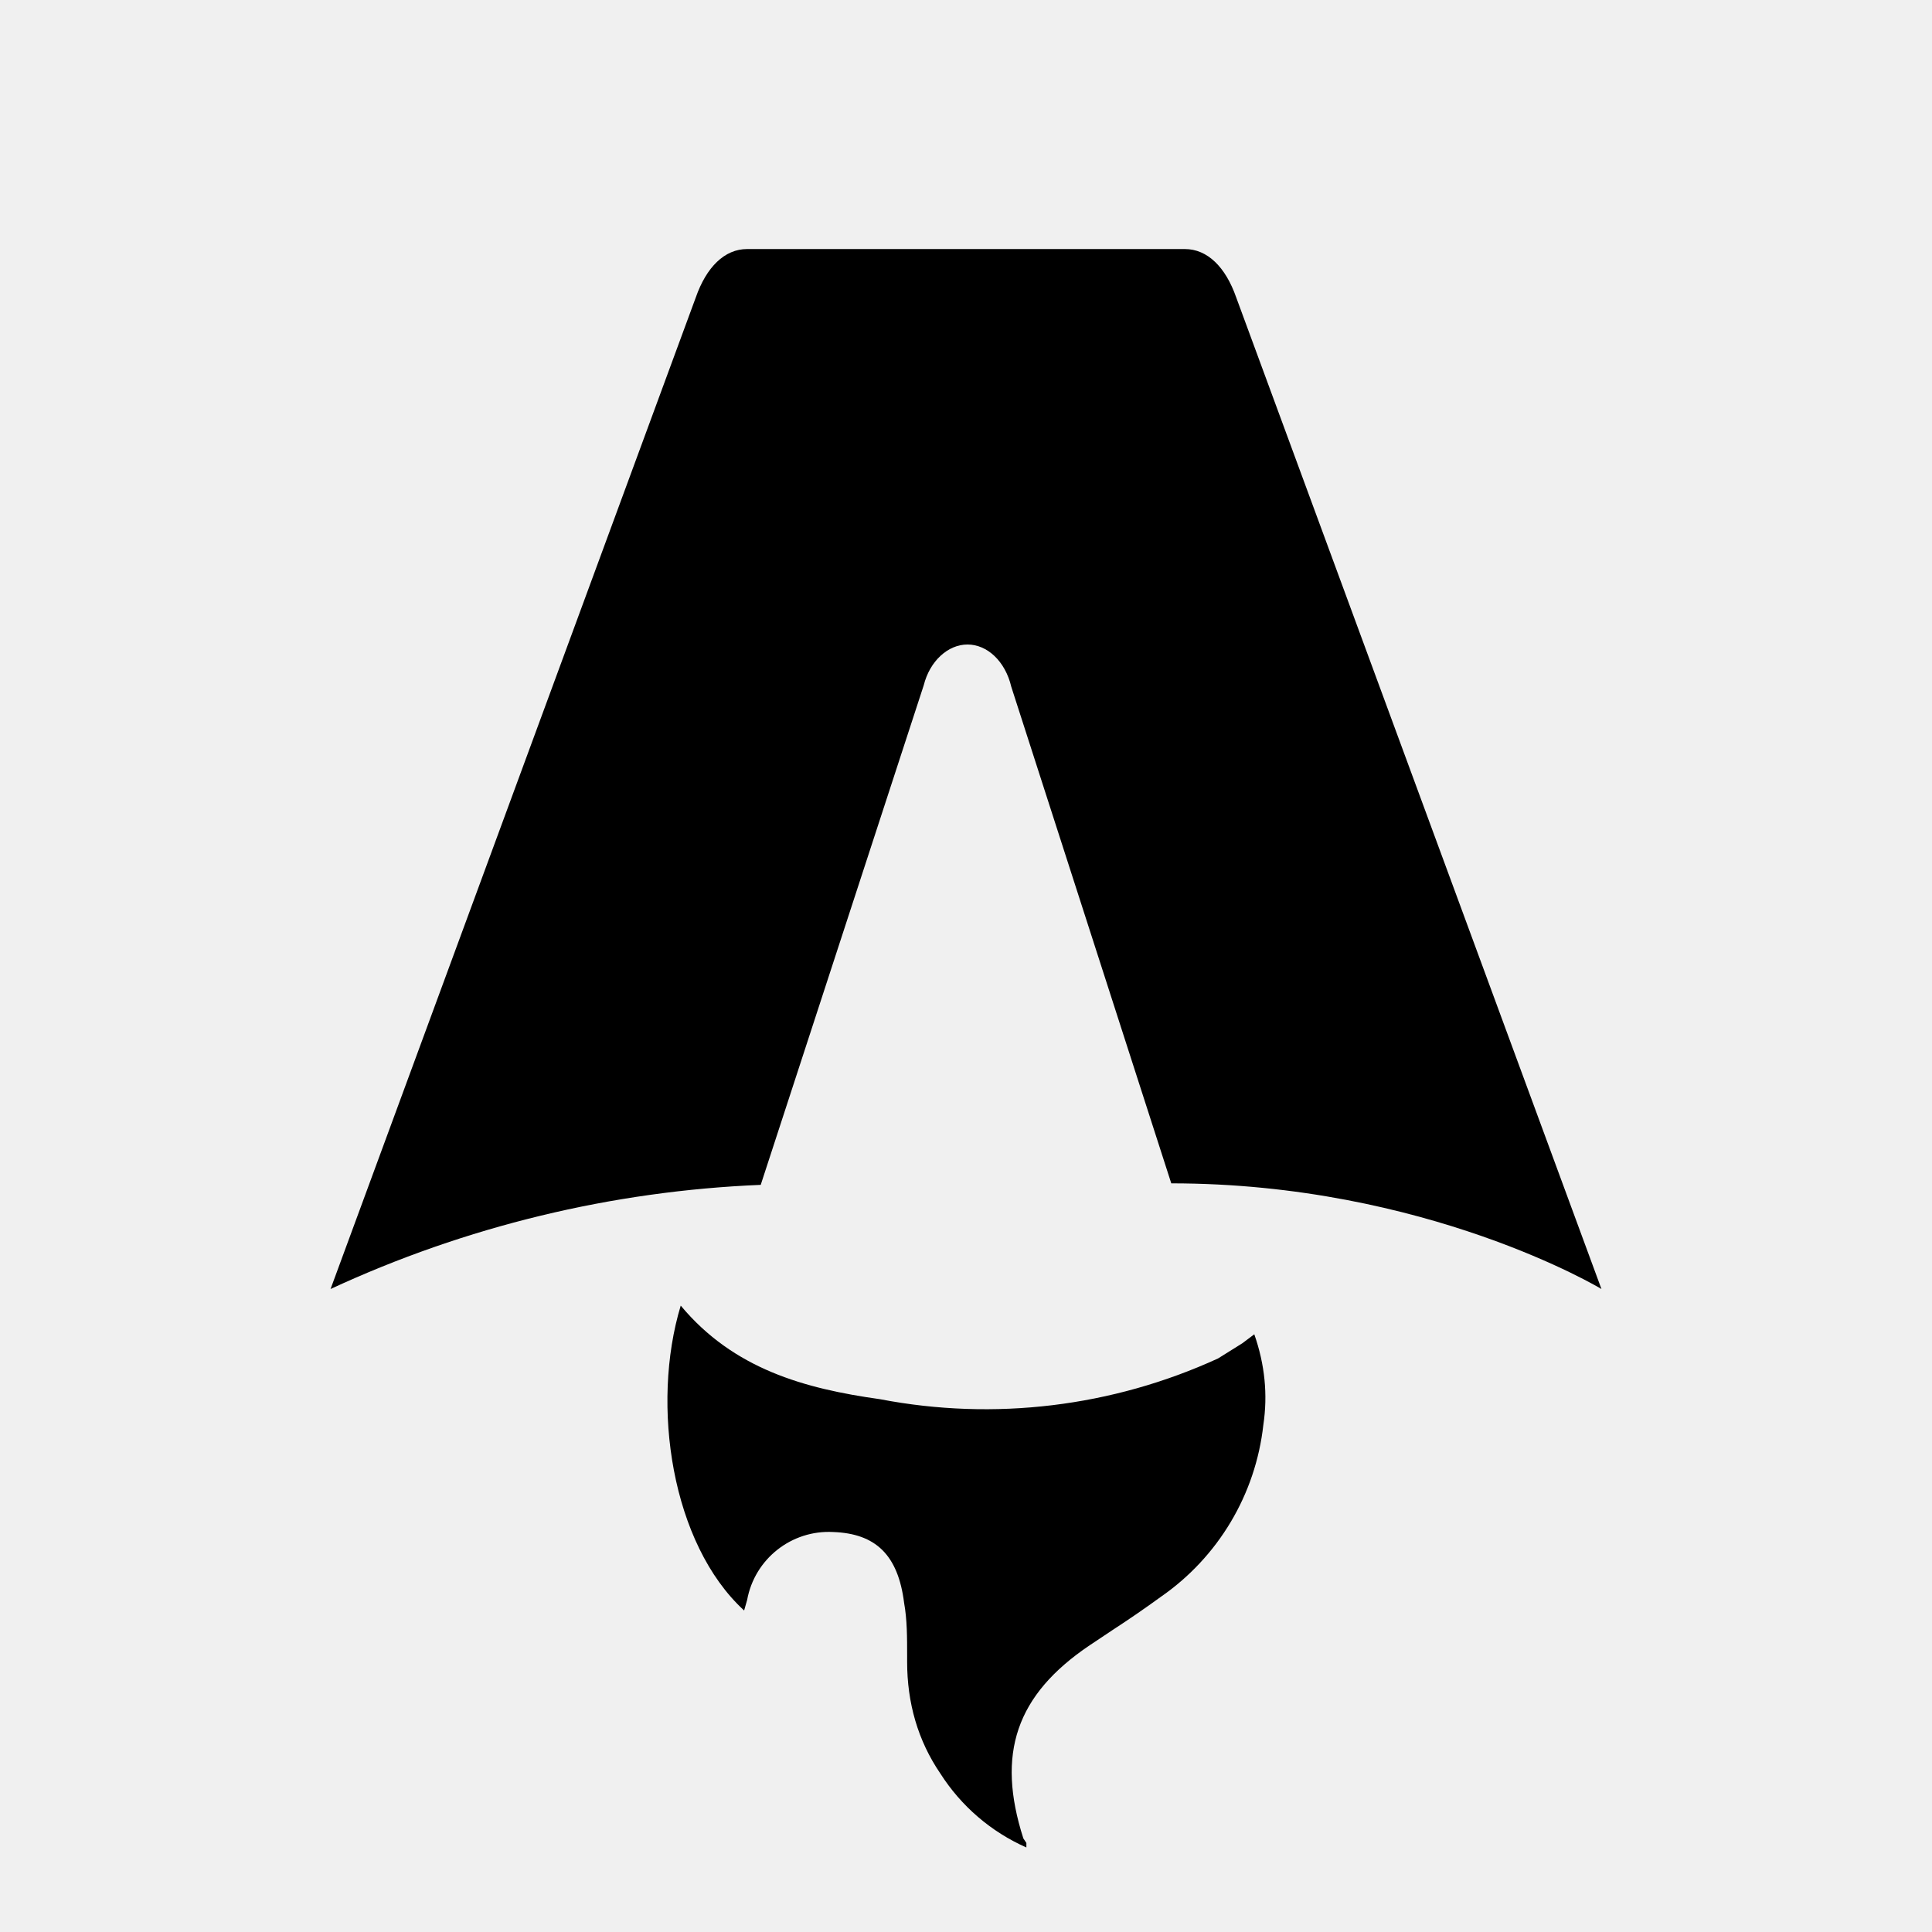
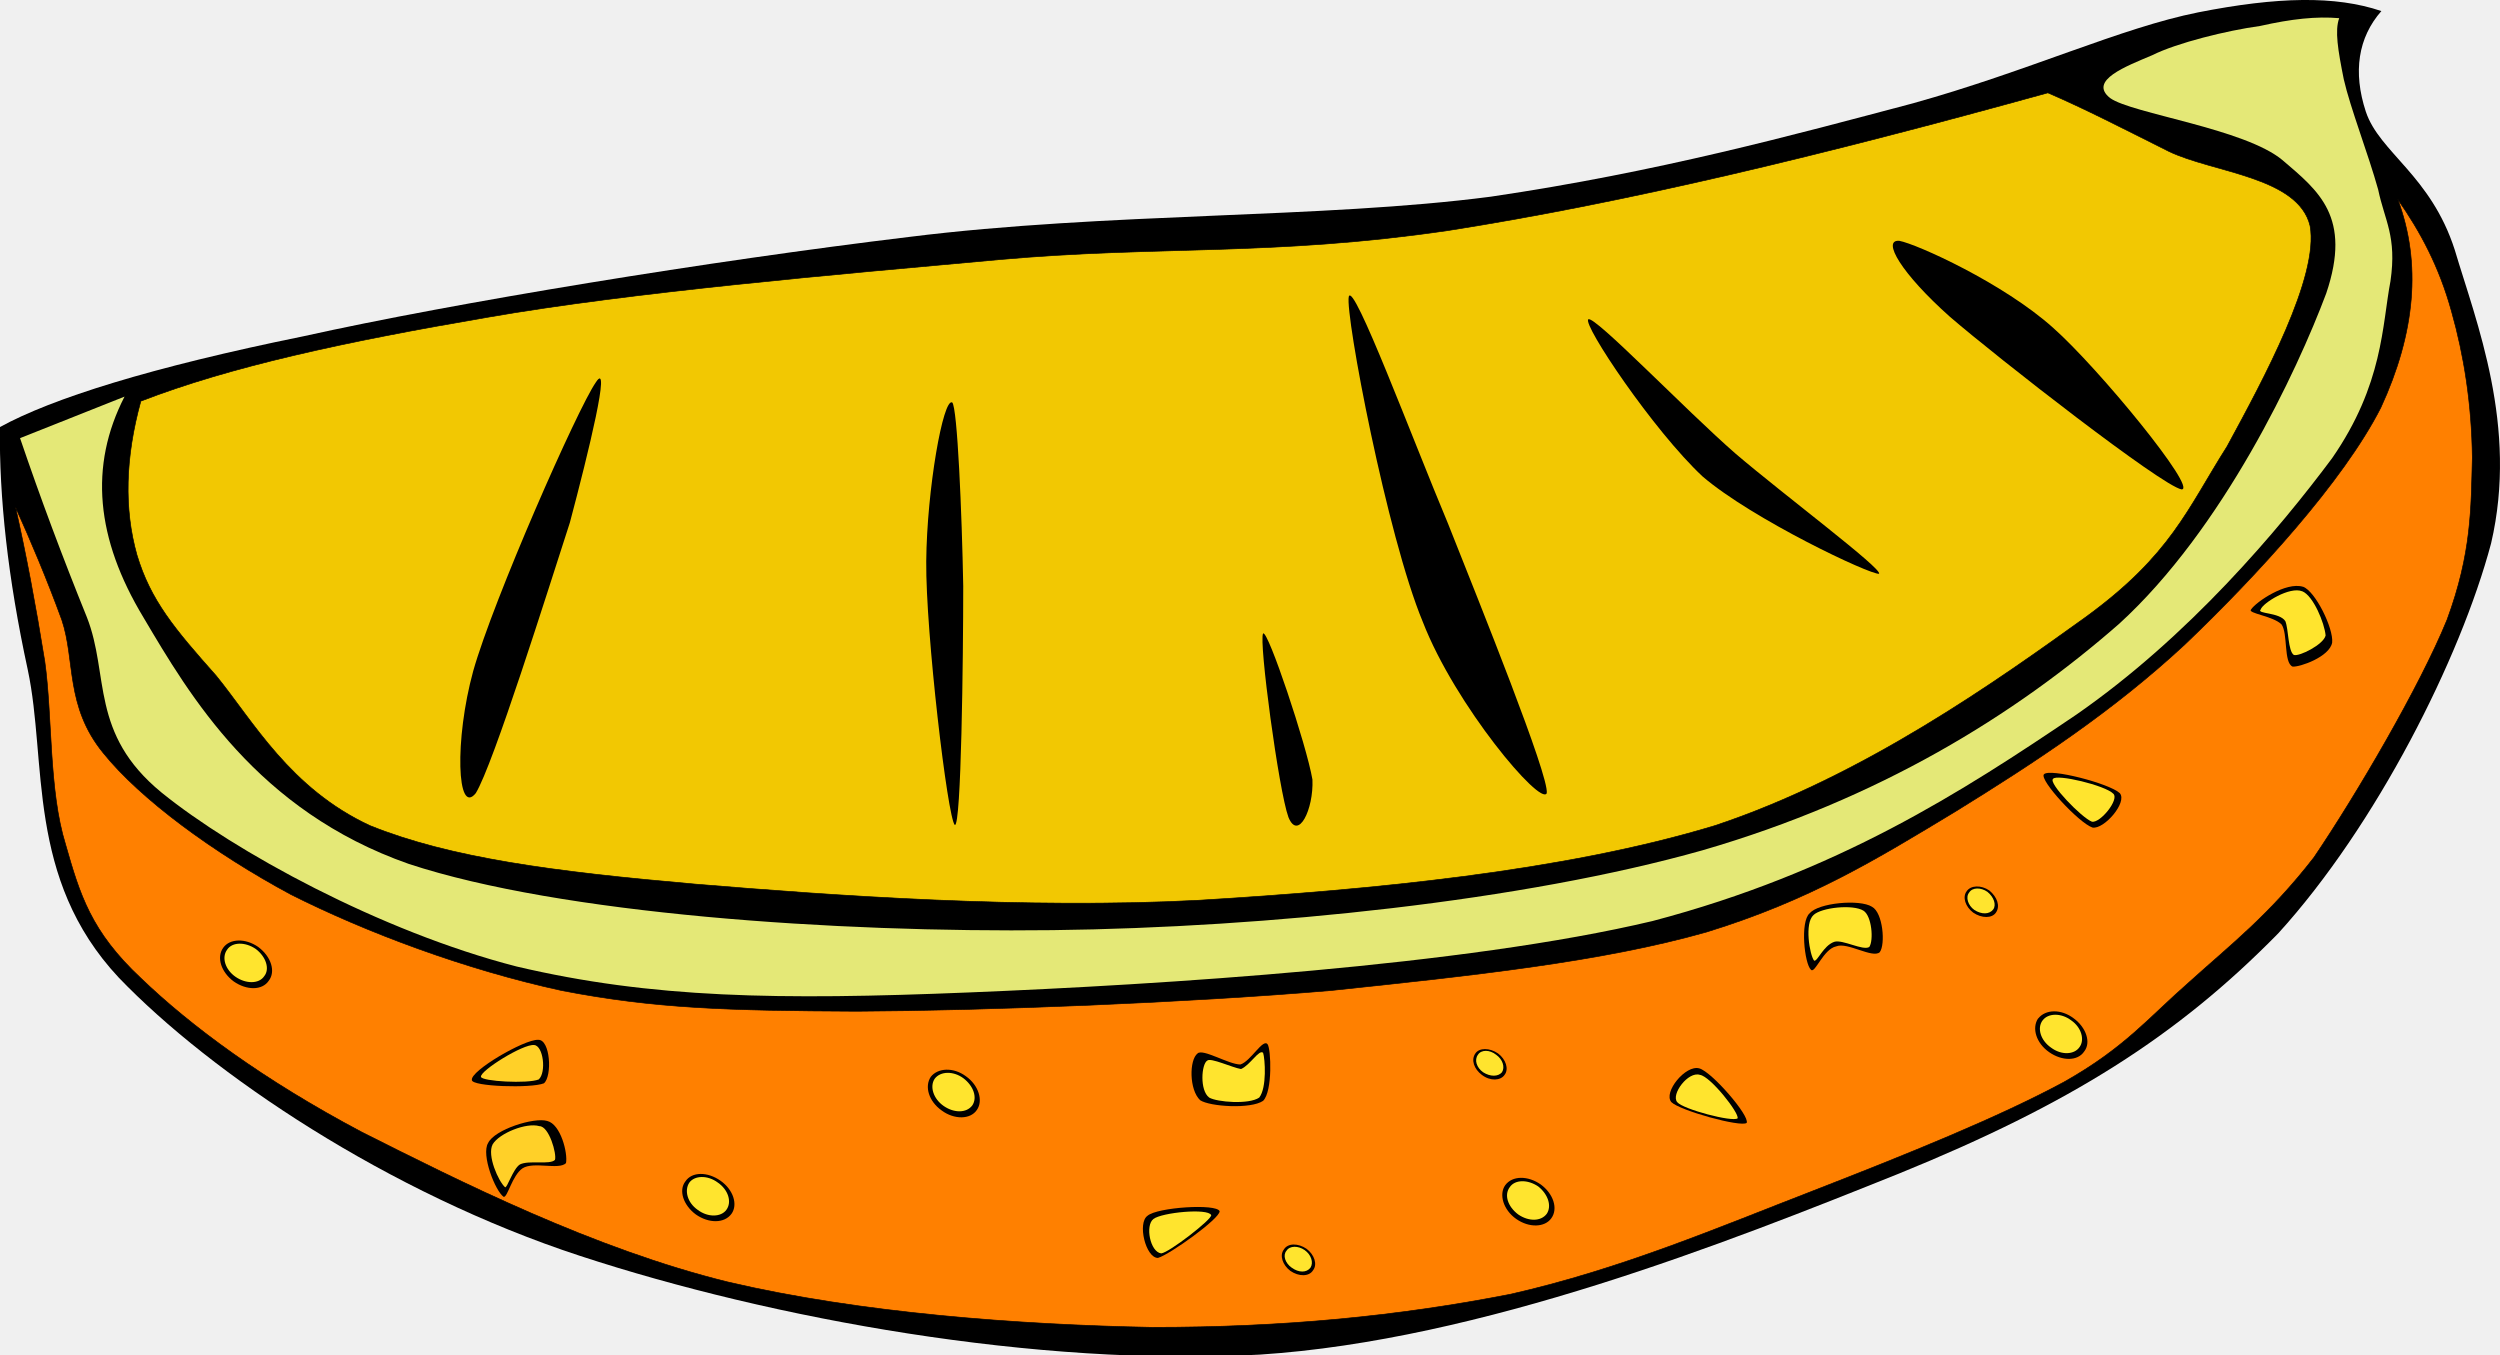
- <svg xmlns="http://www.w3.org/2000/svg" fill="none" viewBox="0 0 128 128">
-   <path d="M50.4 78.5a75.1 75.1 0 0 0-28.5 6.9l24.2-65.7c.7-2 1.9-3.2 3.4-3.2h29c1.5 0 2.7 1.2 3.4 3.2l24.2 65.7s-11.6-7-28.5-7L67 45.5c-.4-1.7-1.6-2.8-2.9-2.8-1.3 0-2.5 1.1-2.9 2.7L50.4 78.5Zm-1.1 28.2Zm-4.2-20.2c-2 6.6-.6 15.8 4.2 20.2a17.5 17.5 0 0 1 .2-.7 5.5 5.5 0 0 1 5.7-4.5c2.8.1 4.3 1.5 4.7 4.7.2 1.1.2 2.3.2 3.5v.4c0 2.7.7 5.2 2.2 7.4a13 13 0 0 0 5.7 4.9v-.3l-.2-.3c-1.8-5.6-.5-9.5 4.4-12.8l1.5-1a73 73 0 0 0 3.2-2.2 16 16 0 0 0 6.8-11.4c.3-2 .1-4-.6-6l-.8.6-1.6 1a37 37 0 0 1-22.4 2.7c-5-.7-9.7-2-13.2-6.2Z" />
-   <style>
-         path { fill: #000; }
-         @media (prefers-color-scheme: dark) {
-             path { fill: #FFF; }
-         }
-     </style>
+ <svg xmlns="http://www.w3.org/2000/svg" space="preserve" viewBox="0 0 138.658 75.132" enable-background="new 0 0 138.658 75.132" overflow="visible">
+   <g id="Layer_1">
+     <g clip-rule="evenodd" fill-rule="evenodd">
+       <path d="m132.08 0.612c-1.296 1.476-1.584 3.384-0.864 5.58 0.756 2.268 3.601 3.528 4.933 7.668 1.188 3.996 3.527 9.792 2.016 16.272-1.692 6.372-6.372 15.66-11.808 21.636-5.616 5.724-11.557 9.468-21.024 13.319-9.504 3.816-23.22 9.252-35.46 10.044-12.384 0.685-27.036-1.979-37.692-5.472-10.66-3.491-20.488-10.115-25.6-15.443-5.148-5.508-3.96-11.987-5.04-17.063-1.116-5.149-1.584-9.541-1.548-13.465 2.88-1.584 8.352-3.312 16.848-5.04 8.424-1.872 22.536-4.176 33.588-5.508 10.944-1.368 22.896-1.008 32.256-2.232 9.287-1.368 16.775-3.42 23.436-5.184 6.444-1.8 11.484-4.176 15.804-5.04 4.39-0.864 7.6-0.936 10.15-0.072z" />
+       <path d="m129.74 1.008c-0.252 0.684-0.072 1.764 0.252 3.384 0.359 1.584 1.368 4.176 1.908 6.12 0.359 1.728 1.044 2.592 0.684 5.076-0.468 2.448-0.396 5.724-3.24 9.828-2.952 3.96-7.956 9.9-14.184 14.22-6.336 4.284-13.248 8.748-23.508 11.448-10.44 2.484-27.288 3.528-37.908 3.96-10.584 0.433-17.604 0.324-25.092-1.439-7.56-1.944-15.696-6.408-19.692-9.648-3.996-3.276-2.88-6.516-4.14-9.72-1.368-3.384-2.556-6.552-3.708-9.936l5.796-2.304c-1.98 3.852-1.584 7.884 1.044 12.24 2.556 4.32 6.3 10.728 14.724 13.68 8.424 2.772 23.616 3.816 35.712 3.672 11.952-0.144 26.1-1.62 36.036-4.428 9.792-2.844 17.316-7.488 23.112-12.564 5.76-5.256 9.864-14.004 11.483-18.324 1.44-4.248-0.432-5.688-2.411-7.38-2.089-1.764-8.389-2.592-9.576-3.456-1.225-0.972 0.899-1.764 2.34-2.376 1.368-0.684 4.14-1.368 5.976-1.62 1.77-0.397 3.13-0.541 4.39-0.433z" fill="#E4E877" />
+       <path d="m0.864 28.152c0.576 2.556 1.116 5.4 1.62 8.532 0.432 3.096 0.216 7.129 1.152 10.152 0.792 2.772 1.404 4.824 4.176 7.416 2.772 2.664 6.804 5.652 12.24 8.532 5.436 2.736 12.852 6.479 20.304 8.316 7.344 1.728 16.164 2.377 23.544 2.52 7.308 0 13.608-0.612 19.872-1.836 6.192-1.404 11.629-3.744 16.849-5.76 5.184-2.017 10.26-4.068 13.859-6.013 3.385-1.907 4.681-3.563 6.948-5.544 2.269-2.052 4.428-3.708 6.912-6.912 2.34-3.455 5.868-9.468 7.38-13.176 1.368-3.708 1.332-6.192 1.404-9-0.036-2.988-0.468-5.688-1.152-8.1-0.684-2.484-1.728-4.428-2.987-6.228 1.332 3.564 0.972 7.416-0.937 11.556-2.088 4.104-6.876 9.324-10.872 13.14-3.996 3.708-8.28 6.516-12.708 9.252-4.464 2.7-8.1 4.932-13.824 6.696-5.832 1.656-12.96 2.412-20.808 3.24-8.028 0.684-19.116 1.115-26.316 1.151-7.164-0.036-11.196-0.144-16.38-1.151-5.292-1.152-10.8-3.204-15.012-5.328-4.284-2.305-8.352-5.292-10.404-7.849-2.116-2.59-1.54-5.146-2.296-7.378-0.828-2.268-1.728-4.392-2.556-6.228z" stroke="#000000" stroke-miterlimit="10" stroke-width=".036" fill="#FF8000" />
+       <path d="m51.624 59.724c-0.36 0.54-0.108 1.368 0.612 1.872 0.684 0.505 1.584 0.505 1.944-0.035 0.36-0.505 0.108-1.368-0.612-1.872-0.684-0.504-1.548-0.469-1.944 0.035z" />
+       <path d="m51.84 59.832c-0.288 0.432-0.072 1.116 0.504 1.512s1.26 0.396 1.584-0.036c0.288-0.432 0.072-1.079-0.504-1.512-0.54-0.396-1.26-0.396-1.584 0.036z" fill="#FFE42E" />
+       <path d="m127.73 32.544c-0.936-0.288-2.592 0.828-2.88 1.26-0.216 0.216 1.225 0.36 1.692 0.828 0.36 0.504 0.107 2.124 0.612 2.34 0.396 0.036 2.052-0.54 2.195-1.332 0.08-0.792-0.93-2.844-1.61-3.096z" />
+       <path d="m127.69 32.796c-0.685-0.288-2.196 0.648-2.305 1.008-0.252 0.252 1.044 0.144 1.368 0.648 0.18 0.432 0.145 1.656 0.468 1.872 0.288 0.108 1.656-0.576 1.765-1.08-0.06-0.684-0.68-2.196-1.29-2.448z" fill="#FFE42E" />
+       <path d="m38.016 65.521c-0.396 0.504-0.108 1.332 0.576 1.836 0.72 0.504 1.584 0.504 1.98-0.036 0.36-0.504 0.108-1.332-0.612-1.836-0.72-0.505-1.584-0.505-1.944 0.036z" />
+       <path d="m38.232 65.592c-0.288 0.433-0.108 1.116 0.468 1.513 0.576 0.432 1.296 0.396 1.584 0 0.324-0.433 0.108-1.116-0.468-1.513-0.576-0.432-1.296-0.396-1.584 0z" fill="#FFE42E" />
+       <path d="m12.384 52.561c-0.396 0.54-0.108 1.367 0.576 1.871 0.72 0.505 1.584 0.505 1.944-0.035 0.396-0.504 0.144-1.332-0.576-1.872-0.72-0.504-1.584-0.469-1.944 0.036z" />
+       <path d="m12.6 52.668c-0.324 0.433-0.108 1.116 0.468 1.512s1.296 0.396 1.584-0.035c0.324-0.396 0.108-1.08-0.468-1.513-0.576-0.396-1.296-0.396-1.584 0.036z" fill="#FFE42E" />
+       <path d="m83.484 65.736c-0.36 0.504-0.108 1.368 0.611 1.872 0.721 0.504 1.584 0.468 1.944-0.036 0.396-0.54 0.107-1.368-0.576-1.872-0.719-0.504-1.583-0.504-1.979 0.036z" />
+       <path d="m83.736 65.844c-0.324 0.433-0.108 1.08 0.468 1.513 0.576 0.396 1.26 0.396 1.584-0.036 0.288-0.433 0.072-1.08-0.468-1.513-0.576-0.396-1.297-0.396-1.584 0.036z" fill="#FFE42E" />
+       <path d="m113.04 56.484c-0.36 0.54-0.108 1.368 0.612 1.872s1.584 0.504 1.943-0.036c0.396-0.504 0.108-1.332-0.576-1.836-0.71-0.54-1.57-0.504-1.97 0z" />
+       <path d="m113.29 56.592c-0.324 0.433-0.108 1.116 0.468 1.513 0.576 0.432 1.296 0.396 1.584-0.036 0.288-0.396 0.108-1.08-0.468-1.477-0.57-0.432-1.29-0.396-1.58 0z" fill="#FFE42E" />
+       <path d="m96.876 62.28c0.18-0.396-1.944-2.844-2.628-3.024-0.756-0.216-2.017 1.332-1.548 1.872 0.468 0.468 3.852 1.404 4.176 1.152z" />
+       <path d="m96.372 62.028c0.107-0.288-1.512-2.34-2.088-2.412-0.648-0.216-1.62 1.08-1.261 1.512 0.325 0.396 3.061 1.116 3.349 0.9z" fill="#FFE42E" />
+       <path d="m67.644 67.176c-0.18-0.432-3.456-0.216-3.996 0.252-0.576 0.396-0.108 2.341 0.576 2.341 0.648-0.181 3.456-2.197 3.42-2.593z" />
+       <path d="m67.176 67.393c-0.18-0.396-2.736-0.145-3.204 0.216-0.468 0.359-0.18 1.836 0.432 1.908 0.432-0.037 2.844-1.909 2.772-2.124z" fill="#FFE42E" />
+       <path d="m26.172 59.904c0 0.359 3.276 0.468 3.996 0.18 0.468-0.396 0.36-2.448-0.324-2.412-0.756-0.036-3.78 1.728-3.672 2.232z" />
+       <path d="m26.676 59.724c0.036 0.253 2.592 0.396 3.204 0.145 0.432-0.396 0.252-1.872-0.252-1.908-0.612-0.073-3.024 1.439-2.952 1.763z" fill="#FFD028" />
+       <path d="m100.37 50.652c-0.54 0.468-0.288 2.808 0.071 3.132 0.217 0.252 0.685-1.152 1.404-1.296 0.612-0.252 2.017 0.684 2.412 0.324 0.324-0.433 0.18-2.196-0.432-2.521-0.68-0.431-2.98-0.215-3.45 0.361z" />
+       <path d="m100.58 50.76c-0.504 0.433-0.216 2.196 0.036 2.521 0.18 0.072 0.504-0.828 1.116-1.044 0.468-0.145 1.584 0.504 1.943 0.288 0.252-0.36 0.145-1.729-0.324-2.017-0.58-0.36-2.34-0.18-2.78 0.252z" fill="#FFE42E" />
+       <path d="m70.056 61.056c0.54-0.539 0.433-2.88 0.252-3.132-0.252-0.359-0.936 0.937-1.512 1.116-0.648 0-2.088-0.9-2.376-0.612-0.468 0.36-0.468 2.017 0.144 2.593 0.54 0.359 2.808 0.503 3.492 0.035z" />
+       <path d="m69.84 60.876c0.432-0.54 0.324-2.16 0.216-2.483-0.216-0.217-0.72 0.684-1.224 0.899-0.468-0.072-1.692-0.647-1.872-0.468-0.324 0.18-0.432 1.656 0.108 2.052 0.432 0.252 2.196 0.396 2.772 0z" fill="#FFE42E" />
+       <path d="m27.072 63.396c-0.396 0.647 0.396 2.664 0.864 2.987 0.216 0.036 0.468-1.188 1.044-1.584 0.612-0.396 2.016 0.108 2.412-0.288 0.108-0.54-0.288-2.159-1.044-2.34-0.72-0.215-2.916 0.469-3.276 1.225z" />
+       <path d="m27.324 63.468c-0.324 0.612 0.324 2.053 0.684 2.376 0.108 0.108 0.432-1.008 0.828-1.26 0.504-0.252 1.656 0.036 1.944-0.252 0.108-0.324-0.324-1.872-0.864-1.872-0.72-0.216-2.232 0.396-2.592 1.008z" fill="#FFD028" />
+       <path d="m81.828 58.428c-0.252 0.36-0.072 0.864 0.359 1.188 0.469 0.36 1.044 0.324 1.261 0 0.252-0.324 0.071-0.864-0.36-1.188-0.468-0.324-1.044-0.324-1.26 0z" />
+       <path d="m81.972 58.5c-0.216 0.288-0.071 0.72 0.288 0.972 0.396 0.252 0.828 0.252 1.044 0 0.181-0.287 0.036-0.72-0.324-0.972-0.36-0.288-0.828-0.288-1.008 0z" fill="#FFE42E" />
+       <path d="m71.208 69.3c-0.252 0.324-0.072 0.864 0.36 1.188 0.468 0.324 1.044 0.324 1.26-0.036 0.252-0.324 0.072-0.864-0.36-1.188-0.468-0.324-1.044-0.324-1.26 0.036z" />
+       <path d="m71.352 69.372c-0.216 0.252-0.071 0.684 0.288 0.936 0.396 0.288 0.828 0.288 1.044 0 0.181-0.287 0.036-0.72-0.323-0.972-0.361-0.252-0.829-0.252-1.009 0.036z" fill="#FFE42E" />
+       <path d="m7.812 22.248c4.932-1.908 11.196-3.276 19.188-4.644 8.028-1.404 19.296-2.376 28.404-3.204 8.82-0.792 15.192-0.18 24.948-1.62 9.828-1.548 20.628-4.14 33.229-7.632 2.088 0.9 4.176 1.98 6.696 3.24 2.447 1.188 7.199 1.404 7.848 4.14 0.504 2.808-2.556 8.46-4.608 12.24-2.195 3.456-3.096 6.012-7.848 9.468-4.86 3.492-12.313 8.819-20.556 11.556-8.425 2.556-19.116 3.564-28.621 4.14-9.613 0.505-20.233-0.252-27.973-0.9-7.812-0.685-13.536-1.44-18-3.24-4.428-2.052-6.48-5.796-8.532-8.316-2.304-2.592-3.636-4.176-4.392-6.696-0.72-2.556-0.648-5.4 0.216-8.532z" stroke="#000000" stroke-miterlimit="10" stroke-width=".036" fill="#F2C802" />
+       <path d="m33.048 21.204c-1.008 1.44-5.688 12.06-6.804 16.02-1.044 3.816-0.9 8.064 0.144 6.768 0.972-1.584 3.96-11.124 5.22-15.012 1.044-3.924 2.304-9.108 1.44-7.776z" />
+       <path d="m52.812 22.32c-0.504-0.252-1.404 4.824-1.44 8.82-0.036 3.924 1.188 14.256 1.584 14.616 0.36 0.145 0.468-9.324 0.468-13.248-0.072-3.996-0.324-9.936-0.612-10.188z" />
+       <path d="m70.056 35.136c-0.252 0.36 0.864 8.711 1.404 10.188 0.54 1.332 1.404-0.432 1.332-2.088-0.324-1.908-2.484-8.352-2.736-8.1z" />
+       <path d="m74.808 16.452c-0.216 0.972 2.124 13.284 4.104 18.036 1.8 4.644 6.552 10.26 6.876 9.504 0.144-0.937-3.672-10.404-5.472-14.94-1.98-4.716-5.256-13.5-5.508-12.6z" />
+       <path d="m105.34 13.356c0.972 0.18 5.76 2.34 8.532 4.824 2.556 2.268 8.027 8.964 7.128 8.964-1.08-0.18-10.225-7.308-12.853-9.576-2.71-2.412-3.79-4.284-2.81-4.212z" />
+       <path d="m113.36 42.948c-0.252 0.324 1.943 2.7 2.699 2.952 0.648 0.107 1.944-1.404 1.513-1.908-0.57-0.54-3.92-1.404-4.21-1.044z" />
+       <path d="m113.87 43.2c-0.288 0.216 1.584 2.16 2.16 2.376 0.468 0.072 1.512-1.224 1.188-1.548-0.44-0.467-3.17-1.116-3.35-0.828z" fill="#FFE42E" />
+       <path d="m88.092 17.712c-0.324 0.288 3.601 6.156 6.336 8.712 2.772 2.376 9.324 5.472 9.792 5.4 0.181-0.288-5.256-4.356-7.956-6.66-2.808-2.448-7.848-7.704-8.172-7.452z" />
+       <path d="m109.08 49.428c-0.252 0.324-0.072 0.864 0.359 1.188 0.469 0.324 1.045 0.324 1.261 0 0.252-0.36 0.071-0.864-0.36-1.224-0.47-0.324-1.04-0.288-1.26 0.036z" />
+       <path d="m109.22 49.5c-0.216 0.252-0.071 0.72 0.288 0.972 0.396 0.252 0.828 0.252 1.044-0.035 0.181-0.252 0.036-0.685-0.324-0.973-0.36-0.252-0.83-0.252-1.01 0.036z" fill="#FFE42E" />
+     </g>
+   </g>
</svg>
